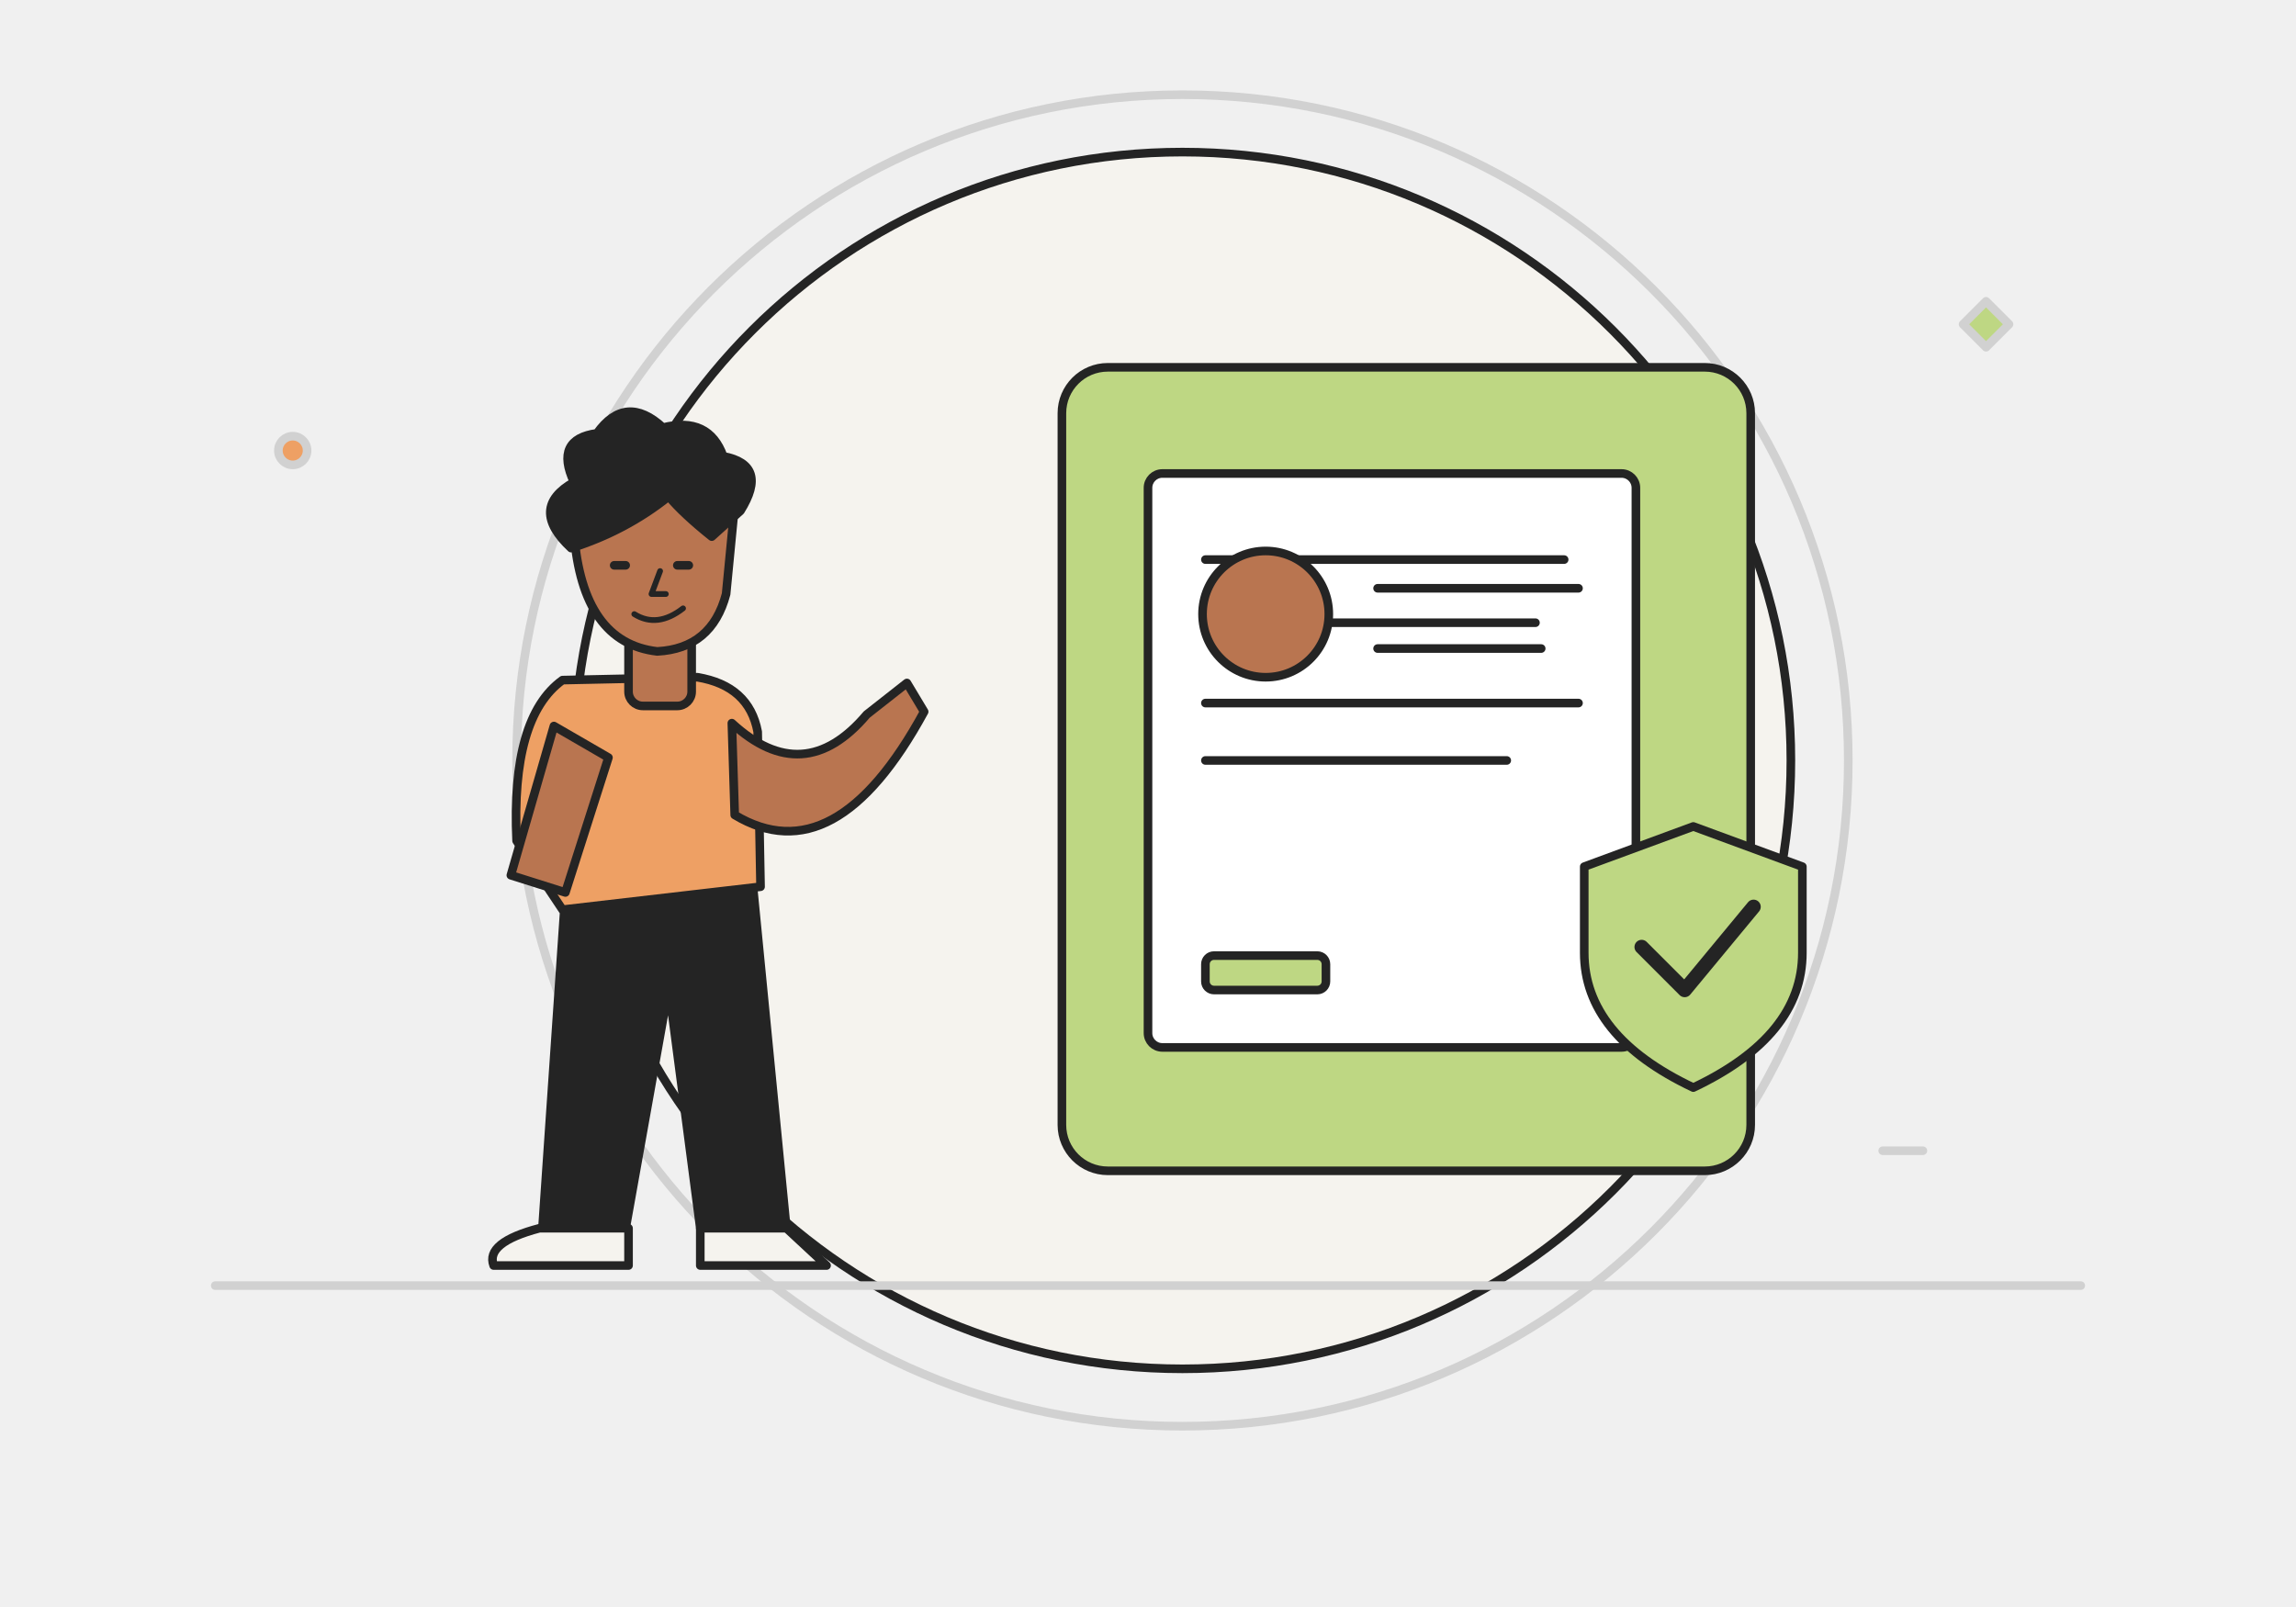
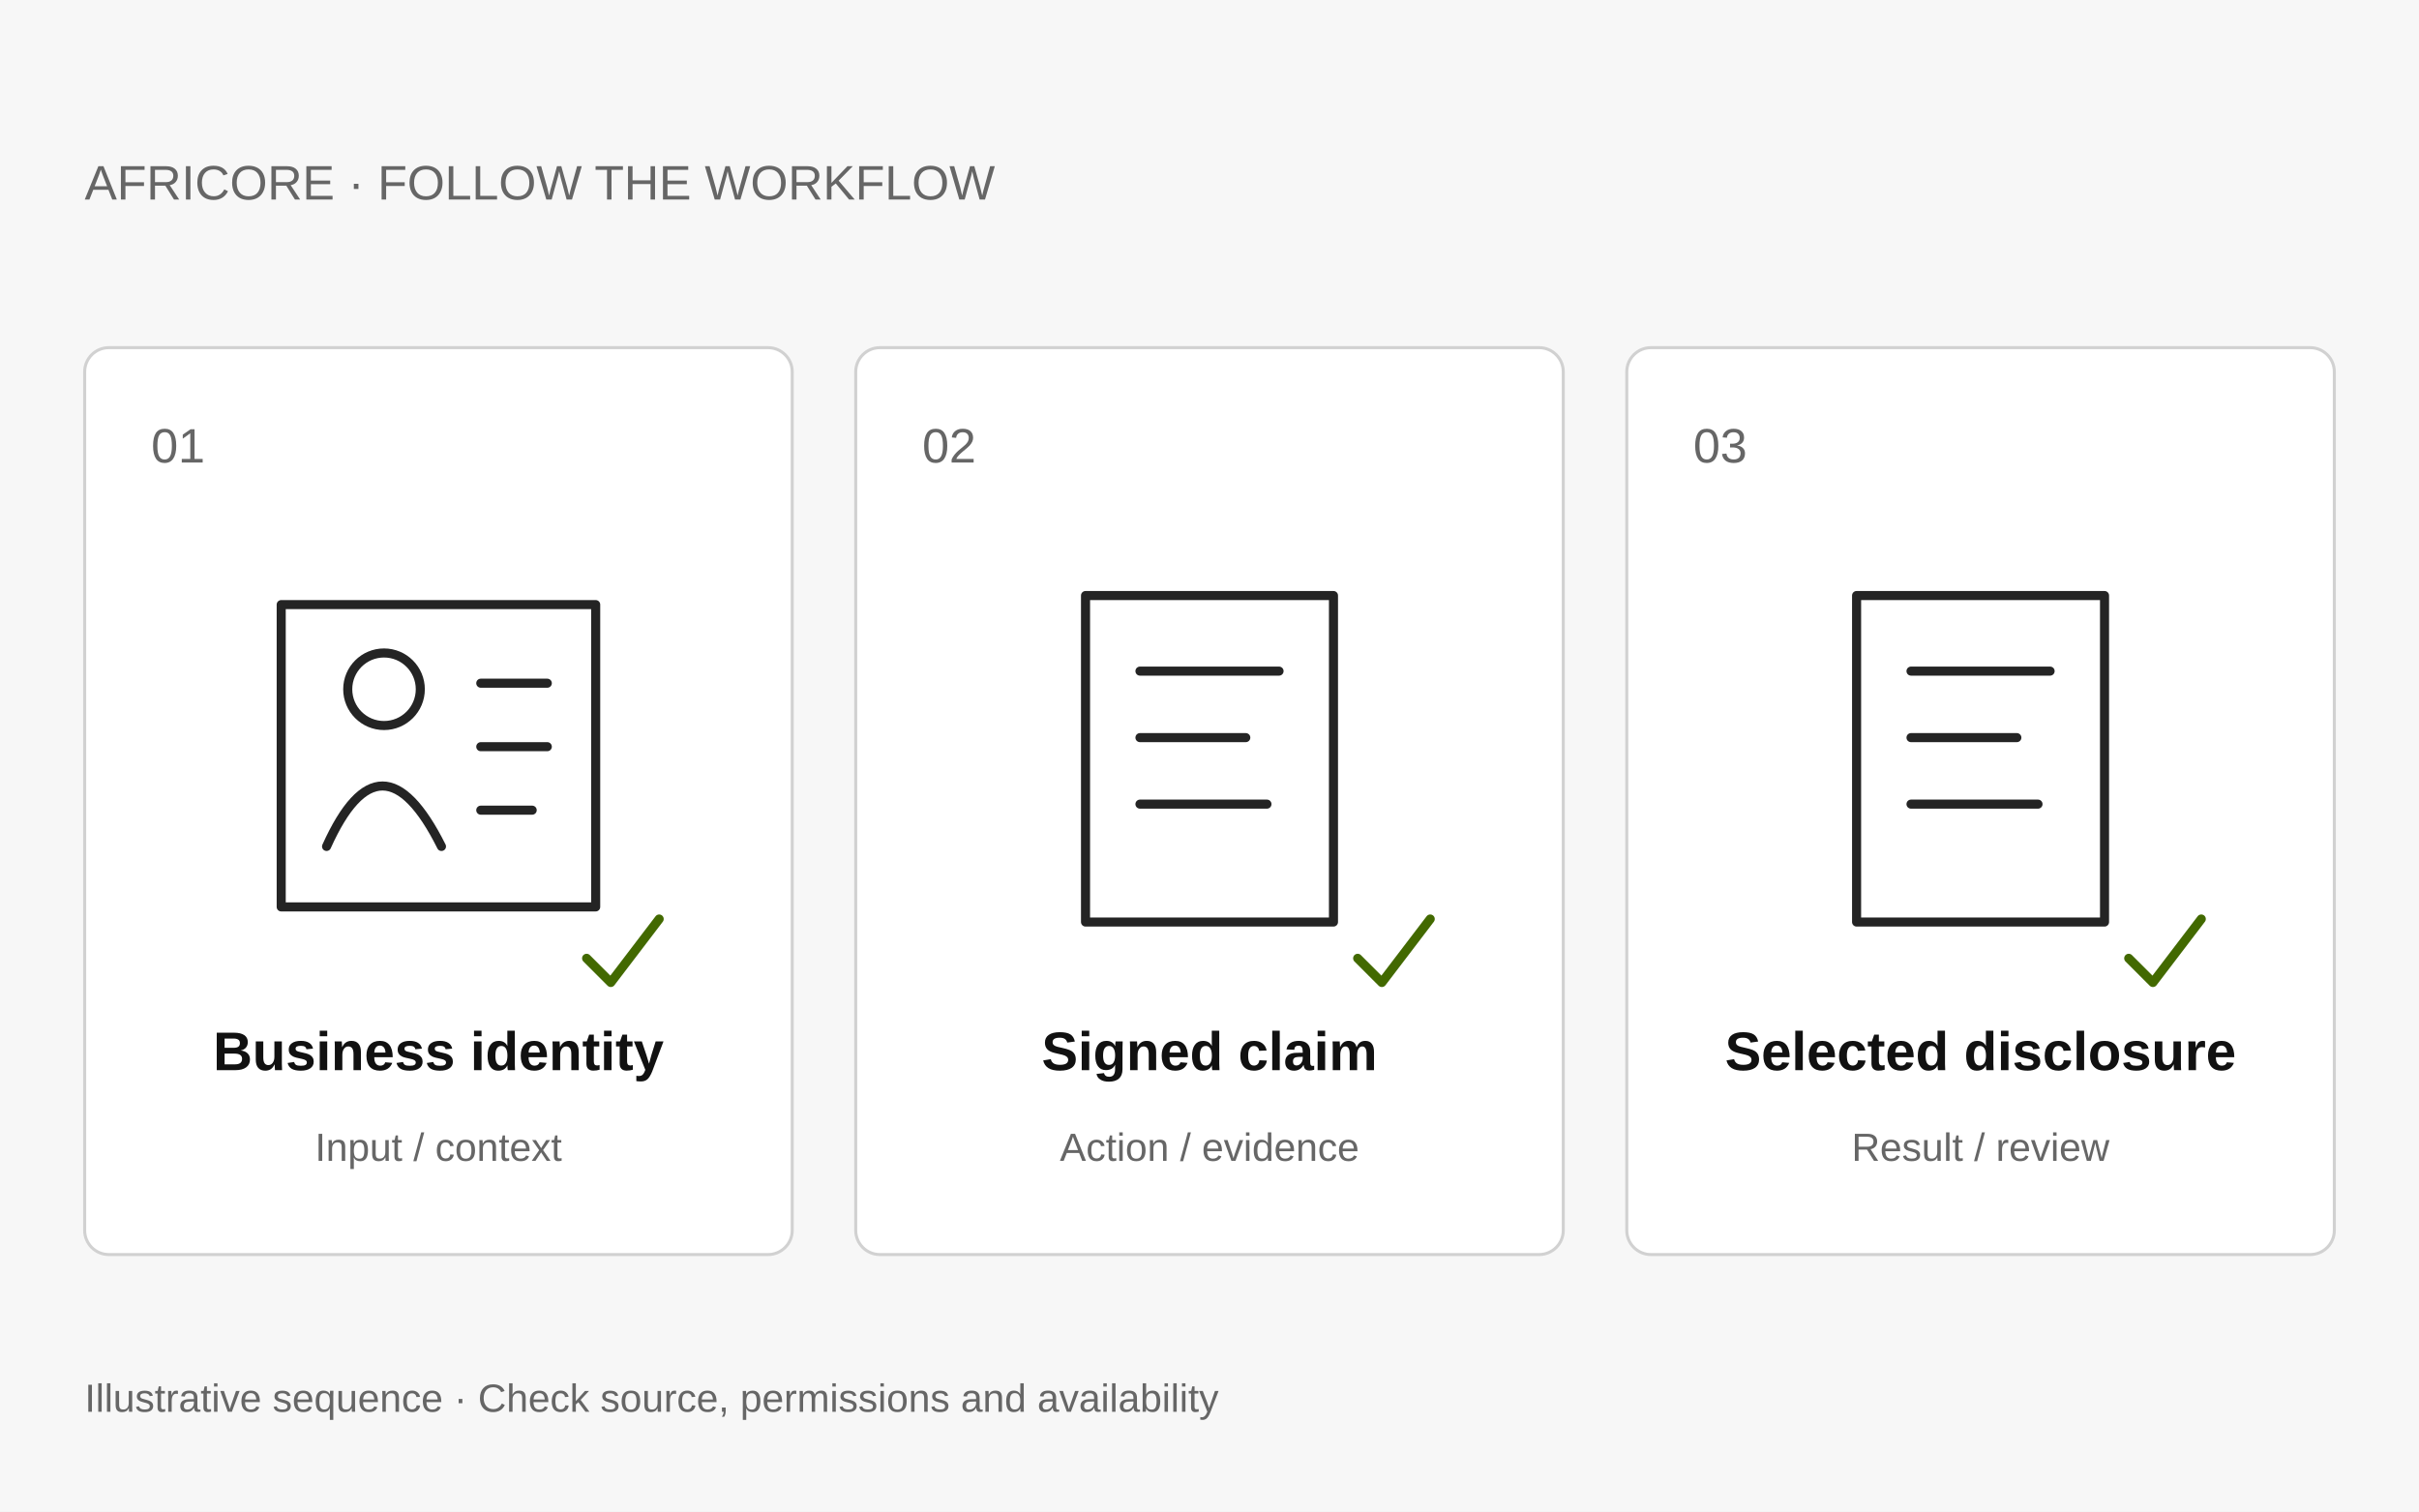
- <svg xmlns="http://www.w3.org/2000/svg" viewBox="0 0 800 560" fill="none">
-   <g stroke="#242424" stroke-width="3" stroke-linecap="round" stroke-linejoin="round">
-     <circle cx="412" cy="265" r="212" fill="#f5f3ee" />
-     <g stroke="#d1d1d1">
-       <circle cx="412" cy="265" r="232" fill="none" />
-       <path d="M75 448L725 448" fill="none" />
-       <path d="M692 105L700 113L692 121L684 113Z" fill="#bed783" />
-       <circle cx="102" cy="157" r="5" fill="#eea064" />
-       <path d="M656 401L670 401" fill="none" />
+ <svg xmlns="http://www.w3.org/2000/svg" viewBox="0 0 800 500" font-family="Arial,sans-serif">
+   <rect width="800" height="500" fill="#f7f7f7" />
+   <text x="28" y="66" font-size="16" fill="#666">AFRICORE · FOLLOW THE WORKFLOW</text>
+   <g transform="translate(28 115)">
+     <rect width="234" height="300" rx="8" fill="white" stroke="#d1d1d1" />
+     <text x="22" y="38" fill="#666" font-size="16">01</text>
+     <g fill="none" stroke="#242424" stroke-width="3" stroke-linecap="round" stroke-linejoin="round">
+       <path d="M65 85h104v100H65zM87 113a12 12 0 1 0 24 0 12 12 0 1 0-24 0M80 165q18-40 38 0M131 111h22M131 132h22M131 153h17" />
+       <path d="m166 202 8 8 16-21" stroke="#426900" />
    </g>
-     <g transform="translate(226 190) scale(1)">
-       <path d="M-28 107L-37 238L-8 238L7 154L18 238H48L35 105Z" fill="#242424" />
-       <path d="M-38 238H-7V251H-54Q-57 243-38 238Z" fill="#f5f3ee" />
-       <path d="M18 238H48L62 251H18Z" fill="#f5f3ee" />
-       <path d="M-30 47Q-48 60-46 103L-30 127L39 119L38 65Q35 49 17 46Z" fill="#eea064" />
-       <rect x="-7" y="27" width="22" height="29" rx="5" fill="#b97550" />
-       <path d="M-26 -4Q-27 -29-4 -35Q22 -39 30 -14L27 17Q22 36 3 37Q-23 34-26 -4Z" fill="#b97550" />
-       <path d="M-27 1Q-42-13-26-22Q-33-37-18-39Q-8-53 5-41Q21-45 26-31Q42-28 32-12L22-3Q12-11 7-17Q-8-5-27 1Z" fill="#242424" />
-       <path d="M-12 7L-8 7M10 7L14 7" fill="none" stroke-width="3" />
-       <path d="M4 9L1 17H6M-5 24Q3 29 12 22" fill="none" stroke-width="2" />
-       <path d="M-33 63L-48 115L-29 121L-14 74Z" fill="#b97550" />
-       <path d="M29 62Q54 85 76 59L90 48L96 58Q65 115 30 94Z" fill="#b97550" />
+     <text x="117" y="239" text-anchor="middle" fill="#111" font-size="18" font-weight="700">Business identity</text>
+     <text x="117" y="269" text-anchor="middle" fill="#666" font-size="13">Input / context</text>
+   </g>
+   <g transform="translate(283 115)">
+     <rect width="234" height="300" rx="8" fill="white" stroke="#d1d1d1" />
+     <text x="22" y="38" fill="#666" font-size="16">02</text>
+     <g fill="none" stroke="#242424" stroke-width="3" stroke-linecap="round" stroke-linejoin="round">
+       <path d="M76 82h82v108H76zM94 107h46M94 129h35M94 151h42" />
+       <path d="m166 202 8 8 16-21" stroke="#426900" />
    </g>
-     <rect x="370" y="128" width="240" height="280" rx="16" fill="#bed783" />
-     <g transform="translate(400 165)">
-       <rect x="0" y="0" width="170" height="200" rx="5" fill="#fff" />
-       <path d="M20 30L145 30" fill="none" />
-       <path d="M20 52L135 52" fill="none" />
-       <path d="M20 80L150 80" fill="none" />
-       <path d="M20 100L125 100" fill="none" />
-       <rect x="20" y="168" width="42" height="12" rx="3" fill="#bed783" />
+     <text x="117" y="239" text-anchor="middle" fill="#111" font-size="18" font-weight="700">Signed claim</text>
+     <text x="117" y="269" text-anchor="middle" fill="#666" font-size="13">Action / evidence</text>
+   </g>
+   <g transform="translate(538 115)">
+     <rect width="234" height="300" rx="8" fill="white" stroke="#d1d1d1" />
+     <text x="22" y="38" fill="#666" font-size="16">03</text>
+     <g fill="none" stroke="#242424" stroke-width="3" stroke-linecap="round" stroke-linejoin="round">
+       <path d="M76 82h82v108H76zM94 107h46M94 129h35M94 151h42" />
+       <path d="m166 202 8 8 16-21" stroke="#426900" />
    </g>
-     <circle cx="441" cy="214" r="22" fill="#b97550" />
-     <path d="M480 205L550 205" fill="none" />
-     <path d="M480 226L537 226" fill="none" />
-     <g transform="translate(590 330)">
-       <path d="M0-42L38-28V2Q38 31 0 49Q-38 31-38 2V-28Z" fill="#bed783" />
-       <path d="M-18 0L-3 15L21-14" fill="none" stroke-width="5" />
-     </g>
+     <text x="117" y="239" text-anchor="middle" fill="#111" font-size="18" font-weight="700">Selected disclosure</text>
+     <text x="117" y="269" text-anchor="middle" fill="#666" font-size="13">Result / review</text>
  </g>
+   <text x="28" y="467" font-size="13" fill="#666">Illustrative sequence · Check source, permissions and availability</text>
</svg>
